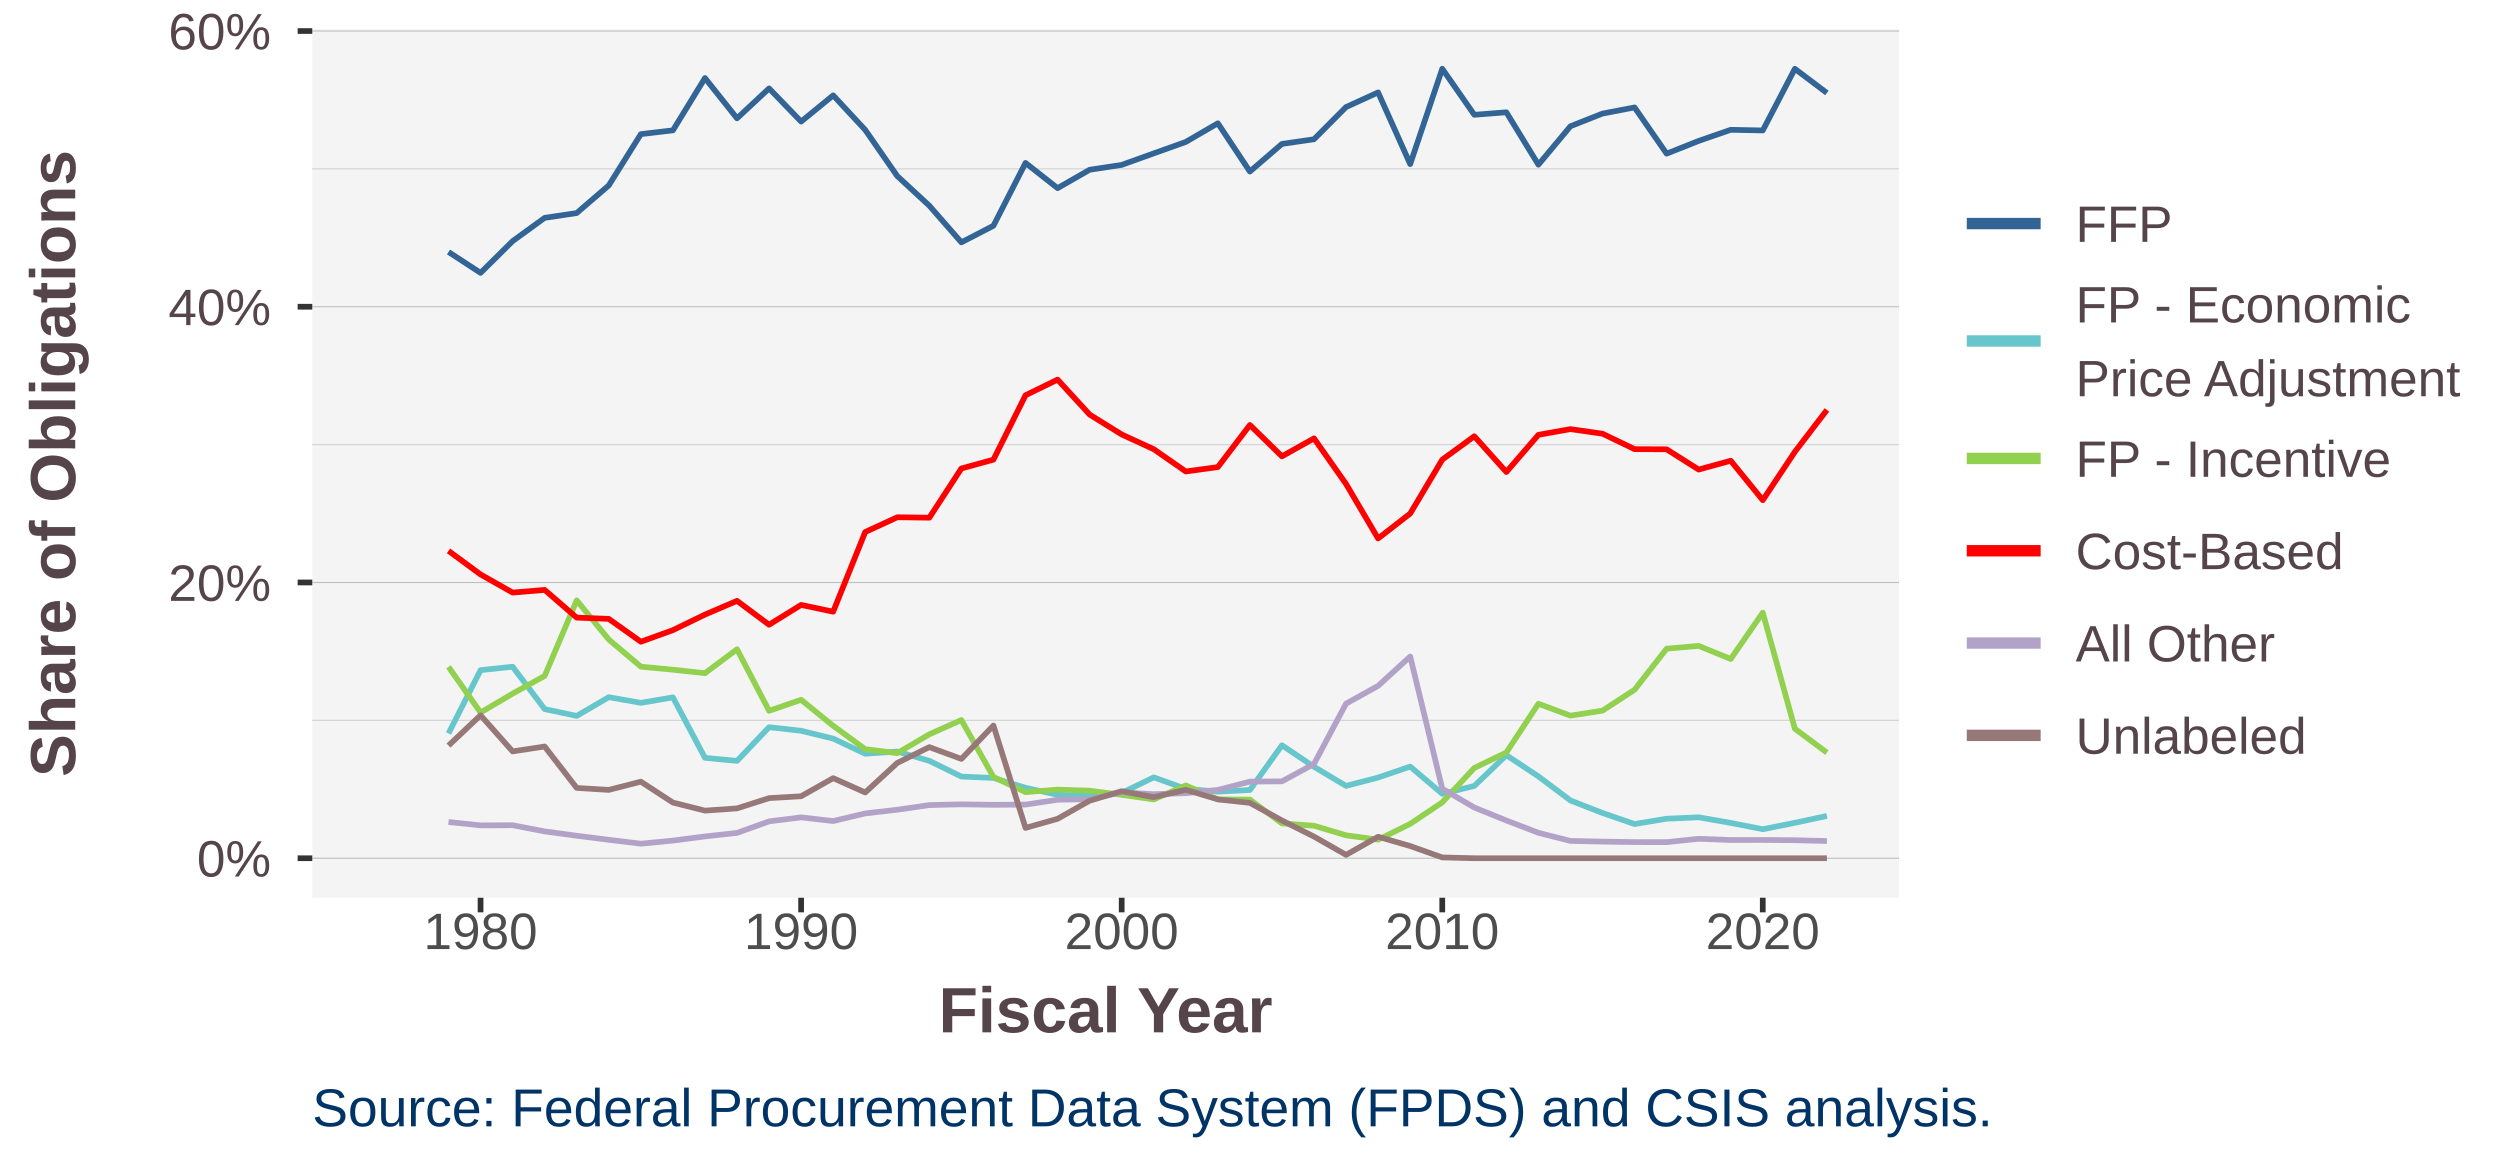
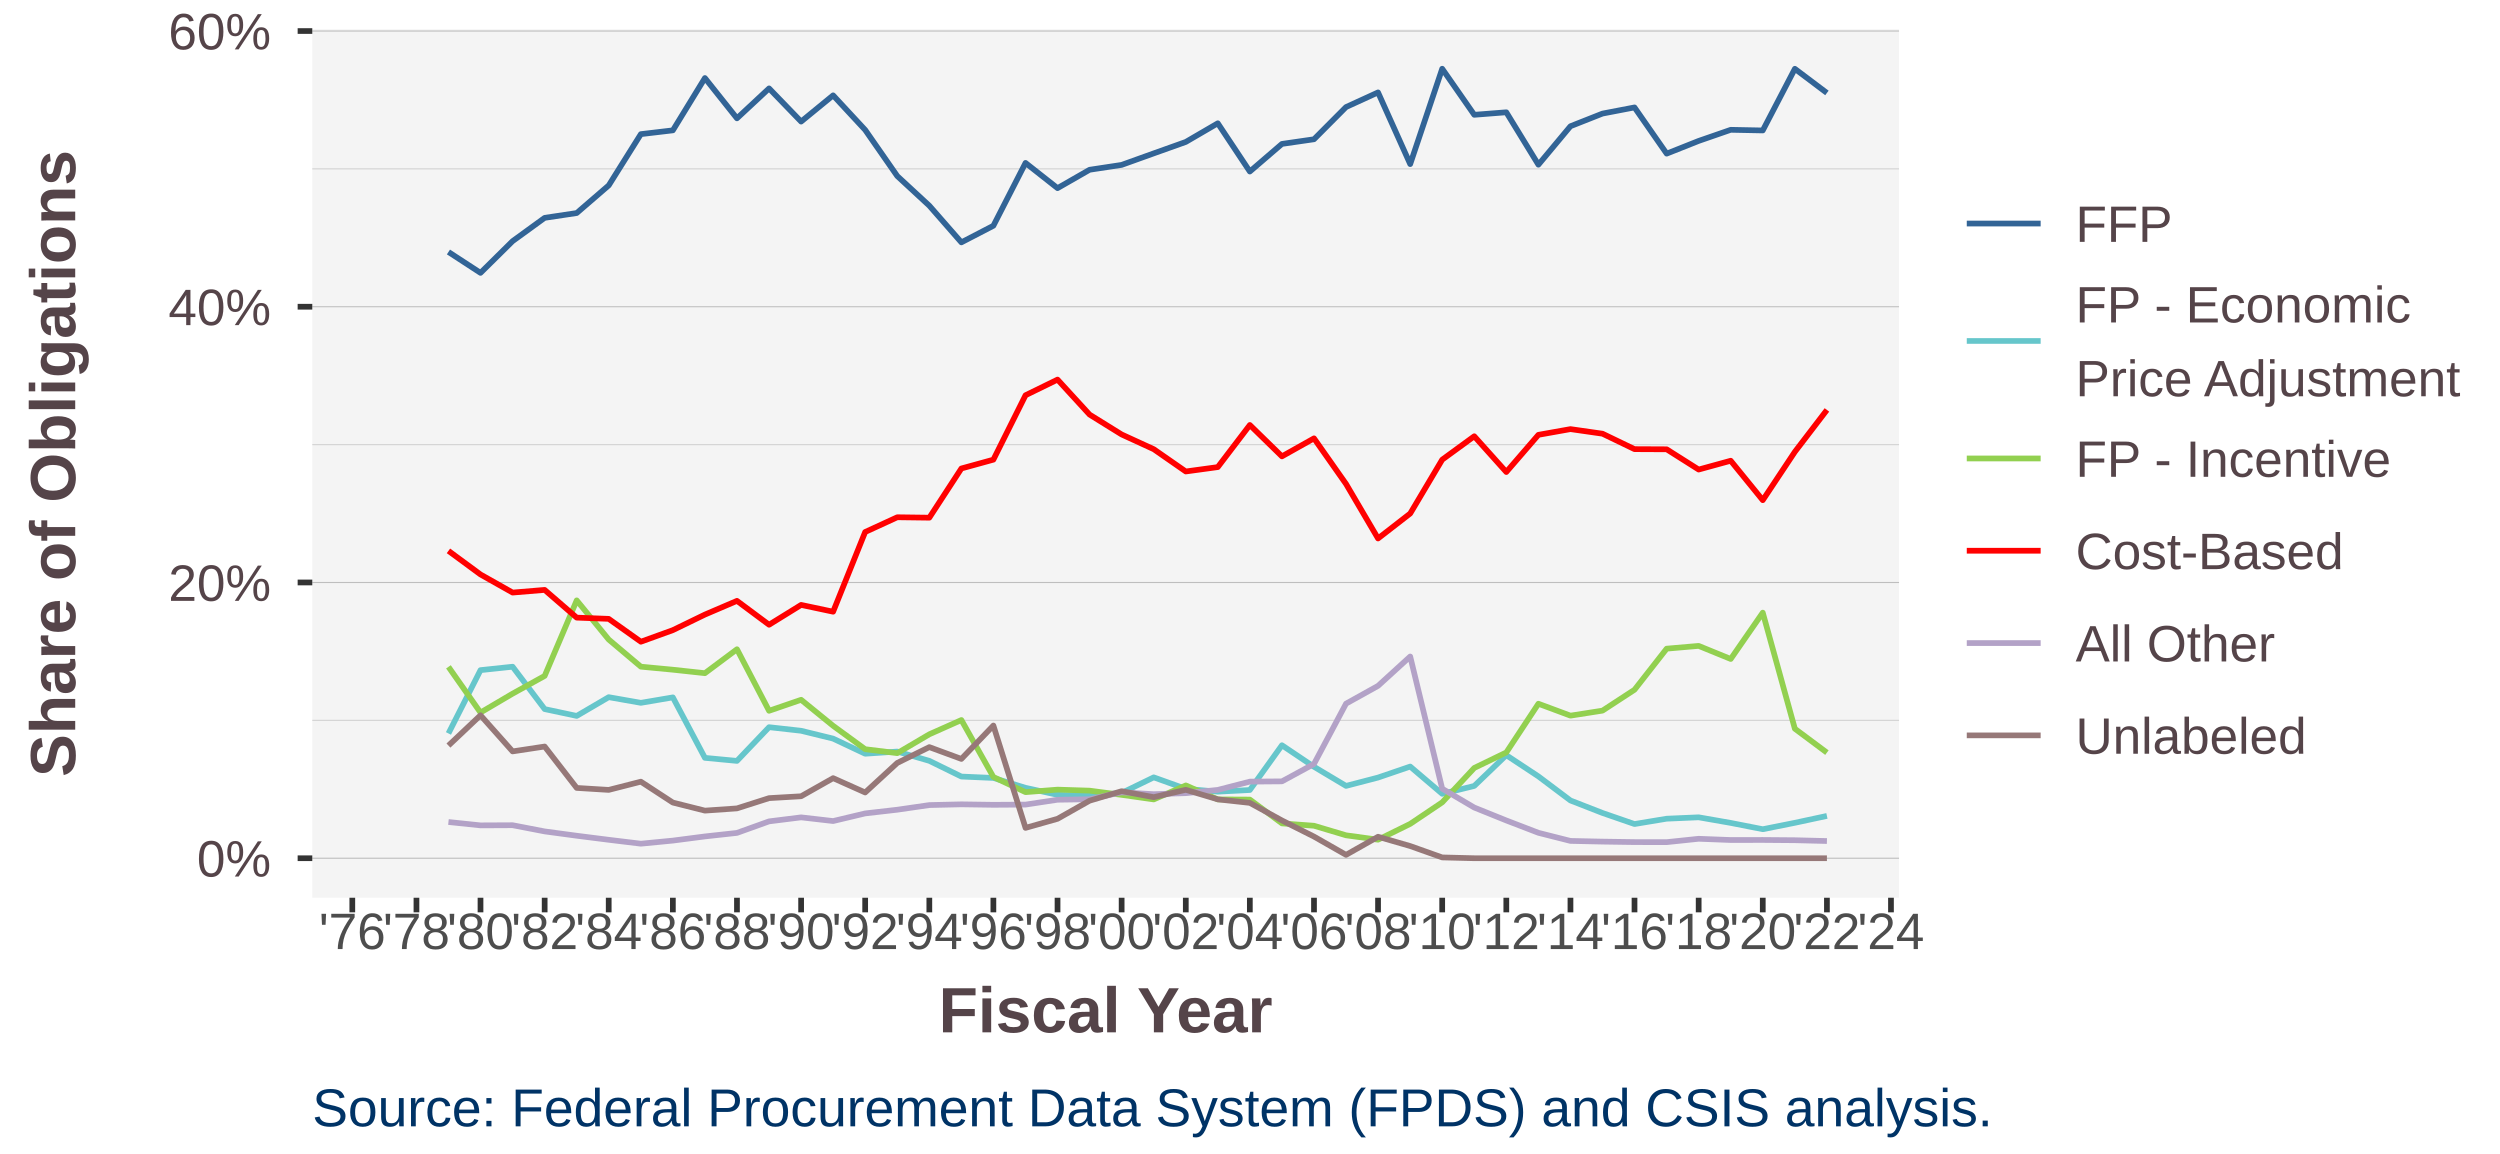
<svg xmlns="http://www.w3.org/2000/svg" class="svglite" width="468.00pt" height="216.00pt" viewBox="0 0 468.00 216.00">
  <defs>
    <style type="text/css">
    .svglite line, .svglite polyline, .svglite polygon, .svglite path, .svglite rect, .svglite circle {
      fill: none;
      stroke: #000000;
      stroke-linecap: round;
      stroke-linejoin: round;
      stroke-miterlimit: 10.00;
    }
    .svglite text {
      white-space: pre;
    }
  </style>
  </defs>
  <rect width="100%" height="100%" style="stroke: none; fill: #FFFFFF;" />
  <defs>
    <clipPath id="cpMC4wMHw0NjguMDB8MC4wMHwyMTYuMDA=">
      <rect x="0.00" y="0.00" width="468.00" height="216.00" />
    </clipPath>
  </defs>
  <g clip-path="url(#cpMC4wMHw0NjguMDB8MC4wMHwyMTYuMDA=)">
    <rect x="0.00" y="0.00" width="468.00" height="216.00" style="stroke-width: 1.07; stroke: #FFFFFF; fill: #FFFFFF;" />
  </g>
  <defs>
    <clipPath id="cpNTguNDZ8MzU1LjUwfDUuNDh8MTY4LjA1">
      <rect x="58.46" y="5.48" width="297.04" height="162.57" />
    </clipPath>
  </defs>
  <g clip-path="url(#cpNTguNDZ8MzU1LjUwfDUuNDh8MTY4LjA1)">
    <rect x="58.46" y="5.48" width="297.04" height="162.57" style="stroke-width: 1.07; stroke: none; fill: #F4F4F4;" />
    <polyline points="58.46,134.85 355.50,134.85 " style="stroke-width: 0.21; stroke: #D3D3D3; stroke-linecap: butt;" />
    <polyline points="58.46,83.23 355.50,83.23 " style="stroke-width: 0.21; stroke: #D3D3D3; stroke-linecap: butt;" />
    <polyline points="58.46,31.61 355.50,31.61 " style="stroke-width: 0.21; stroke: #D3D3D3; stroke-linecap: butt;" />
    <polyline points="58.46,160.66 355.50,160.66 " style="stroke-width: 0.21; stroke: #BEBEBE; stroke-linecap: butt;" />
    <polyline points="58.46,109.04 355.50,109.04 " style="stroke-width: 0.21; stroke: #BEBEBE; stroke-linecap: butt;" />
    <polyline points="58.46,57.42 355.50,57.42 " style="stroke-width: 0.21; stroke: #BEBEBE; stroke-linecap: butt;" />
    <polyline points="58.46,5.81 355.50,5.81 " style="stroke-width: 0.21; stroke: #BEBEBE; stroke-linecap: butt;" />
-     <polyline points="83.96,47.17 89.96,51.08 95.96,45.14 101.96,40.78 107.96,39.88 113.96,34.71 119.97,25.11 125.97,24.40 131.97,14.61 137.97,22.15 143.97,16.55 149.97,22.76 155.97,17.85 161.97,24.32 167.97,32.96 173.97,38.51 179.97,45.37 185.97,42.26 191.98,30.50 197.98,35.22 203.98,31.78 209.98,30.87 215.98,28.71 221.98,26.57 227.98,23.08 233.98,32.11 239.98,26.94 245.98,26.07 251.98,20.04 257.98,17.30 263.99,30.72 269.99,12.87 275.99,21.49 281.99,21.02 287.99,30.83 293.99,23.63 299.99,21.26 305.99,20.11 311.99,28.76 317.99,26.38 323.99,24.30 329.99,24.42 336.00,12.88 342.00,17.40 " style="stroke-width: 1.07; stroke: #326496; stroke-linecap: butt;" />
-     <polyline points="83.96,137.30 89.96,125.45 95.96,124.81 101.96,132.74 107.96,134.02 113.96,130.51 119.97,131.57 125.97,130.55 131.97,141.87 137.97,142.44 143.97,136.13 149.97,136.80 155.97,138.27 161.97,141.10 167.97,140.69 173.97,142.43 179.97,145.37 185.97,145.63 191.98,147.48 197.98,148.79 203.98,148.96 209.98,148.44 215.98,145.52 221.98,147.67 227.98,148.20 233.98,147.89 239.98,139.51 245.98,143.54 251.98,147.12 257.98,145.56 263.99,143.50 269.99,148.60 275.99,147.13 281.99,141.37 287.99,145.34 293.99,149.85 299.99,152.19 305.99,154.26 311.99,153.26 317.99,153.00 323.99,154.05 329.99,155.23 336.00,154.03 342.00,152.74 " style="stroke-width: 1.07; stroke: #66C6CB; stroke-linecap: butt;" />
-     <polyline points="83.96,124.83 89.96,133.39 95.96,129.85 101.96,126.53 107.96,112.39 113.96,119.72 119.97,124.80 125.97,125.37 131.97,126.02 137.97,121.54 143.97,133.06 149.97,131.00 155.97,135.87 161.97,140.25 167.97,140.99 173.97,137.46 179.97,134.79 185.97,145.45 191.98,148.29 197.98,147.82 203.98,148.01 209.98,148.80 215.98,149.65 221.98,147.03 227.98,149.65 233.98,149.68 239.98,154.14 245.98,154.58 251.98,156.37 257.98,157.19 263.99,154.23 269.99,150.20 275.99,143.76 281.99,140.86 287.99,131.74 293.99,133.97 299.99,133.03 305.99,129.12 311.99,121.43 317.99,120.91 323.99,123.36 329.99,114.69 336.00,136.42 342.00,140.89 " style="stroke-width: 1.07; stroke: #92D050; stroke-linecap: butt;" />
-     <polyline points="83.96,103.12 89.96,107.54 95.96,110.93 101.96,110.43 107.96,115.62 113.96,115.85 119.97,120.13 125.97,117.96 131.97,115.05 137.97,112.48 143.97,116.95 149.97,113.24 155.97,114.51 161.97,99.59 167.97,96.83 173.97,96.91 179.97,87.70 185.97,86.05 191.98,73.99 197.98,71.06 203.98,77.61 209.98,81.33 215.98,84.09 221.98,88.26 227.98,87.44 233.98,79.56 239.98,85.43 245.98,82.06 251.98,90.60 257.98,100.80 263.99,96.13 269.99,86.05 275.99,81.67 281.99,88.36 287.99,81.40 293.99,80.33 299.99,81.19 305.99,84.08 311.99,84.11 317.99,87.90 323.99,86.25 329.99,93.63 336.00,84.58 342.00,76.74 " style="stroke-width: 1.07; stroke: #FF0000; stroke-linecap: butt;" />
-     <polyline points="83.96,153.88 89.96,154.51 95.96,154.48 101.96,155.64 107.96,156.45 113.96,157.21 119.97,157.94 125.97,157.36 131.97,156.58 137.97,155.92 143.97,153.76 149.97,153.01 155.97,153.70 161.97,152.27 167.97,151.58 173.97,150.71 179.97,150.57 185.97,150.66 191.98,150.62 197.98,149.71 203.98,149.62 209.98,148.32 215.98,148.67 221.98,148.48 227.98,147.87 233.98,146.32 239.98,146.27 245.98,143.01 251.98,131.72 257.98,128.39 263.99,122.90 269.99,147.64 275.99,151.17 281.99,153.59 287.99,155.90 293.99,157.42 299.99,157.55 305.99,157.64 311.99,157.65 317.99,157.02 323.99,157.25 329.99,157.24 336.00,157.29 342.00,157.44 " style="stroke-width: 1.07; stroke: #B3A2C7; stroke-linecap: butt;" />
-     <polyline points="83.96,139.57 89.96,133.90 95.96,140.66 101.96,139.75 107.96,147.50 113.96,147.87 119.97,146.33 125.97,150.24 131.97,151.75 137.97,151.33 143.97,149.41 149.97,149.06 155.97,145.67 161.97,148.35 167.97,142.82 173.97,139.86 179.97,142.07 185.97,135.82 191.98,154.98 197.98,153.28 203.98,149.89 209.98,148.11 215.98,149.23 221.98,147.85 227.98,149.64 233.98,150.30 239.98,153.59 245.98,156.61 251.98,160.03 257.98,156.64 263.99,158.38 269.99,160.51 275.99,160.66 281.99,160.66 287.99,160.66 293.99,160.66 299.99,160.66 305.99,160.66 311.99,160.66 317.99,160.66 323.99,160.66 329.99,160.66 336.00,160.66 342.00,160.66 " style="stroke-width: 1.07; stroke: #967878; stroke-linecap: butt;" />
+     <polyline points="83.95,47.17 89.95,51.08 95.96,45.14 101.96,40.78 107.96,39.88 113.95,34.71 119.97,25.11 125.96,24.40 131.96,14.61 137.96,22.15 143.97,16.55 149.97,22.76 155.96,17.85 161.96,24.32 167.97,32.96 173.97,38.51 179.97,45.37 185.96,42.26 191.98,30.50 197.97,35.22 203.97,31.78 209.97,30.87 215.98,28.71 221.98,26.57 227.97,23.08 233.97,32.11 239.98,26.94 245.98,26.07 251.98,20.04 257.97,17.30 263.99,30.72 269.98,12.87 275.98,21.49 281.98,21.02 287.99,30.83 293.99,23.63 299.99,21.26 305.98,20.11 312.00,28.76 317.99,26.38 323.99,24.30 329.99,24.42 336.00,12.88 342.00,17.40 " style="stroke-width: 1.07; stroke: #326496; stroke-linecap: butt;" />
+     <polyline points="83.95,137.30 89.95,125.45 95.96,124.81 101.96,132.74 107.96,134.02 113.95,130.51 119.97,131.57 125.96,130.55 131.96,141.87 137.96,142.44 143.97,136.13 149.97,136.80 155.96,138.27 161.96,141.10 167.97,140.69 173.97,142.43 179.97,145.37 185.96,145.63 191.98,147.48 197.97,148.79 203.97,148.96 209.97,148.44 215.98,145.52 221.98,147.67 227.97,148.20 233.97,147.89 239.98,139.51 245.98,143.54 251.98,147.12 257.97,145.56 263.99,143.50 269.98,148.60 275.98,147.13 281.98,141.37 287.99,145.34 293.99,149.85 299.99,152.19 305.98,154.26 312.00,153.26 317.99,153.00 323.99,154.05 329.99,155.23 336.00,154.03 342.00,152.74 " style="stroke-width: 1.07; stroke: #66C6CB; stroke-linecap: butt;" />
+     <polyline points="83.95,124.83 89.95,133.39 95.96,129.85 101.96,126.53 107.96,112.39 113.95,119.72 119.97,124.80 125.96,125.37 131.96,126.02 137.96,121.54 143.97,133.06 149.97,131.00 155.96,135.87 161.96,140.25 167.97,140.99 173.97,137.46 179.97,134.79 185.96,145.45 191.98,148.29 197.97,147.82 203.97,148.01 209.97,148.80 215.98,149.65 221.98,147.03 227.97,149.65 233.97,149.68 239.98,154.14 245.98,154.58 251.98,156.37 257.97,157.19 263.99,154.23 269.98,150.20 275.98,143.76 281.98,140.86 287.99,131.74 293.99,133.97 299.99,133.03 305.98,129.12 312.00,121.43 317.99,120.91 323.99,123.36 329.99,114.69 336.00,136.42 342.00,140.89 " style="stroke-width: 1.07; stroke: #92D050; stroke-linecap: butt;" />
+     <polyline points="83.95,103.12 89.95,107.54 95.96,110.93 101.96,110.43 107.96,115.62 113.95,115.85 119.97,120.13 125.96,117.96 131.96,115.05 137.96,112.48 143.97,116.95 149.97,113.24 155.96,114.51 161.96,99.59 167.97,96.83 173.97,96.91 179.97,87.70 185.96,86.05 191.98,73.99 197.97,71.06 203.97,77.61 209.97,81.33 215.98,84.09 221.98,88.26 227.97,87.44 233.97,79.56 239.98,85.43 245.98,82.06 251.98,90.60 257.97,100.80 263.99,96.13 269.98,86.05 275.98,81.67 281.98,88.36 287.99,81.40 293.99,80.33 299.99,81.19 305.98,84.08 312.00,84.11 317.99,87.90 323.99,86.25 329.99,93.63 336.00,84.58 342.00,76.74 " style="stroke-width: 1.07; stroke: #FF0000; stroke-linecap: butt;" />
+     <polyline points="83.95,153.88 89.95,154.51 95.96,154.48 101.96,155.64 107.96,156.45 113.95,157.21 119.97,157.94 125.96,157.36 131.96,156.58 137.96,155.92 143.97,153.76 149.97,153.01 155.96,153.70 161.96,152.27 167.97,151.58 173.97,150.71 179.97,150.57 185.96,150.66 191.98,150.62 197.97,149.71 203.97,149.62 209.97,148.32 215.98,148.67 221.98,148.48 227.97,147.87 233.97,146.32 239.98,146.27 245.98,143.01 251.98,131.72 257.97,128.39 263.99,122.90 269.98,147.64 275.98,151.17 281.98,153.59 287.99,155.90 293.99,157.42 299.99,157.55 305.98,157.64 312.00,157.65 317.99,157.02 323.99,157.25 329.99,157.24 336.00,157.29 342.00,157.44 " style="stroke-width: 1.07; stroke: #B3A2C7; stroke-linecap: butt;" />
+     <polyline points="83.95,139.57 89.95,133.90 95.96,140.66 101.96,139.75 107.96,147.50 113.95,147.87 119.97,146.33 125.96,150.24 131.96,151.75 137.96,151.33 143.97,149.41 149.97,149.06 155.96,145.67 161.96,148.35 167.97,142.82 173.97,139.86 179.97,142.07 185.96,135.82 191.98,154.98 197.97,153.28 203.97,149.89 209.97,148.11 215.98,149.23 221.98,147.85 227.97,149.64 233.97,150.30 239.98,153.59 245.98,156.61 251.98,160.03 257.97,156.64 263.99,158.38 269.98,160.51 275.98,160.66 281.98,160.66 287.99,160.66 293.99,160.66 299.99,160.66 305.98,160.66 312.00,160.66 317.99,160.66 323.99,160.66 329.99,160.66 336.00,160.66 342.00,160.66 " style="stroke-width: 1.07; stroke: #967878; stroke-linecap: butt;" />
  </g>
  <g clip-path="url(#cpMC4wMHw0NjguMDB8MC4wMHwyMTYuMDA=)">
    <text x="50.74" y="164.09" text-anchor="end" style="font-size: 9.60px;fill: #554449; font-family: &quot;Arial&quot;;" textLength="13.86px" lengthAdjust="spacingAndGlyphs">0%</text>
    <text x="50.74" y="112.48" text-anchor="end" style="font-size: 9.60px;fill: #554449; font-family: &quot;Arial&quot;;" textLength="19.20px" lengthAdjust="spacingAndGlyphs">20%</text>
    <text x="50.74" y="60.86" text-anchor="end" style="font-size: 9.60px;fill: #554449; font-family: &quot;Arial&quot;;" textLength="19.20px" lengthAdjust="spacingAndGlyphs">40%</text>
    <text x="50.74" y="9.24" text-anchor="end" style="font-size: 9.60px;fill: #554449; font-family: &quot;Arial&quot;;" textLength="19.20px" lengthAdjust="spacingAndGlyphs">60%</text>
    <polyline points="55.72,160.66 58.46,160.66 " style="stroke-width: 1.07; stroke: #333333; stroke-linecap: butt;" />
    <polyline points="55.72,109.04 58.46,109.04 " style="stroke-width: 1.07; stroke: #333333; stroke-linecap: butt;" />
    <polyline points="55.72,57.42 58.46,57.42 " style="stroke-width: 1.07; stroke: #333333; stroke-linecap: butt;" />
    <polyline points="55.72,5.81 58.46,5.81 " style="stroke-width: 1.07; stroke: #333333; stroke-linecap: butt;" />
-     <polyline points="89.96,170.79 89.96,168.05 " style="stroke-width: 1.07; stroke: #333333; stroke-linecap: butt;" />
+     <polyline points="65.95,170.79 65.95,168.05 " style="stroke-width: 1.07; stroke: #333333; stroke-linecap: butt;" />
+     <polyline points="77.96,170.79 77.96,168.05 " style="stroke-width: 1.07; stroke: #333333; stroke-linecap: butt;" />
+     <polyline points="89.95,170.79 89.95,168.05 " style="stroke-width: 1.07; stroke: #333333; stroke-linecap: butt;" />
+     <polyline points="101.96,170.79 101.96,168.05 " style="stroke-width: 1.07; stroke: #333333; stroke-linecap: butt;" />
+     <polyline points="113.95,170.79 113.95,168.05 " style="stroke-width: 1.07; stroke: #333333; stroke-linecap: butt;" />
+     <polyline points="125.96,170.79 125.96,168.05 " style="stroke-width: 1.07; stroke: #333333; stroke-linecap: butt;" />
+     <polyline points="137.96,170.79 137.96,168.05 " style="stroke-width: 1.07; stroke: #333333; stroke-linecap: butt;" />
    <polyline points="149.97,170.79 149.97,168.05 " style="stroke-width: 1.07; stroke: #333333; stroke-linecap: butt;" />
-     <polyline points="209.98,170.79 209.98,168.05 " style="stroke-width: 1.07; stroke: #333333; stroke-linecap: butt;" />
-     <polyline points="269.99,170.79 269.99,168.05 " style="stroke-width: 1.07; stroke: #333333; stroke-linecap: butt;" />
+     <polyline points="161.96,170.79 161.96,168.05 " style="stroke-width: 1.07; stroke: #333333; stroke-linecap: butt;" />
+     <polyline points="173.97,170.79 173.97,168.05 " style="stroke-width: 1.07; stroke: #333333; stroke-linecap: butt;" />
+     <polyline points="185.96,170.79 185.96,168.05 " style="stroke-width: 1.07; stroke: #333333; stroke-linecap: butt;" />
+     <polyline points="197.97,170.79 197.97,168.05 " style="stroke-width: 1.07; stroke: #333333; stroke-linecap: butt;" />
+     <polyline points="209.97,170.79 209.97,168.05 " style="stroke-width: 1.07; stroke: #333333; stroke-linecap: butt;" />
+     <polyline points="221.98,170.79 221.98,168.05 " style="stroke-width: 1.07; stroke: #333333; stroke-linecap: butt;" />
+     <polyline points="233.97,170.79 233.97,168.05 " style="stroke-width: 1.07; stroke: #333333; stroke-linecap: butt;" />
+     <polyline points="245.98,170.79 245.98,168.05 " style="stroke-width: 1.07; stroke: #333333; stroke-linecap: butt;" />
+     <polyline points="257.97,170.79 257.97,168.05 " style="stroke-width: 1.07; stroke: #333333; stroke-linecap: butt;" />
+     <polyline points="269.98,170.79 269.98,168.05 " style="stroke-width: 1.07; stroke: #333333; stroke-linecap: butt;" />
+     <polyline points="281.98,170.79 281.98,168.05 " style="stroke-width: 1.07; stroke: #333333; stroke-linecap: butt;" />
+     <polyline points="293.99,170.79 293.99,168.05 " style="stroke-width: 1.07; stroke: #333333; stroke-linecap: butt;" />
+     <polyline points="305.98,170.79 305.98,168.05 " style="stroke-width: 1.07; stroke: #333333; stroke-linecap: butt;" />
+     <polyline points="317.99,170.79 317.99,168.05 " style="stroke-width: 1.07; stroke: #333333; stroke-linecap: butt;" />
    <polyline points="329.99,170.79 329.99,168.05 " style="stroke-width: 1.07; stroke: #333333; stroke-linecap: butt;" />
-     <text x="89.96" y="177.66" text-anchor="middle" style="font-size: 9.60px;fill: #4D4D4D; font-family: &quot;Arial&quot;;" textLength="21.34px" lengthAdjust="spacingAndGlyphs">1980</text>
-     <text x="149.97" y="177.66" text-anchor="middle" style="font-size: 9.60px;fill: #4D4D4D; font-family: &quot;Arial&quot;;" textLength="21.34px" lengthAdjust="spacingAndGlyphs">1990</text>
-     <text x="209.98" y="177.66" text-anchor="middle" style="font-size: 9.60px;fill: #4D4D4D; font-family: &quot;Arial&quot;;" textLength="21.34px" lengthAdjust="spacingAndGlyphs">2000</text>
-     <text x="269.99" y="177.66" text-anchor="middle" style="font-size: 9.60px;fill: #4D4D4D; font-family: &quot;Arial&quot;;" textLength="21.34px" lengthAdjust="spacingAndGlyphs">2010</text>
-     <text x="329.99" y="177.66" text-anchor="middle" style="font-size: 9.60px;fill: #4D4D4D; font-family: &quot;Arial&quot;;" textLength="21.34px" lengthAdjust="spacingAndGlyphs">2020</text>
+     <polyline points="342.00,170.79 342.00,168.05 " style="stroke-width: 1.07; stroke: #333333; stroke-linecap: butt;" />
+     <polyline points="353.99,170.79 353.99,168.05 " style="stroke-width: 1.07; stroke: #333333; stroke-linecap: butt;" />
+     <text x="65.95" y="177.66" text-anchor="middle" style="font-size: 9.60px;fill: #4D4D4D; font-family: &quot;Arial&quot;;" textLength="12.50px" lengthAdjust="spacingAndGlyphs">'76</text>
+     <text x="77.96" y="177.66" text-anchor="middle" style="font-size: 9.60px;fill: #4D4D4D; font-family: &quot;Arial&quot;;" textLength="12.50px" lengthAdjust="spacingAndGlyphs">'78</text>
+     <text x="89.95" y="177.66" text-anchor="middle" style="font-size: 9.60px;fill: #4D4D4D; font-family: &quot;Arial&quot;;" textLength="12.50px" lengthAdjust="spacingAndGlyphs">'80</text>
+     <text x="101.96" y="177.66" text-anchor="middle" style="font-size: 9.60px;fill: #4D4D4D; font-family: &quot;Arial&quot;;" textLength="12.50px" lengthAdjust="spacingAndGlyphs">'82</text>
+     <text x="113.95" y="177.66" text-anchor="middle" style="font-size: 9.60px;fill: #4D4D4D; font-family: &quot;Arial&quot;;" textLength="12.50px" lengthAdjust="spacingAndGlyphs">'84</text>
+     <text x="125.96" y="177.66" text-anchor="middle" style="font-size: 9.60px;fill: #4D4D4D; font-family: &quot;Arial&quot;;" textLength="12.50px" lengthAdjust="spacingAndGlyphs">'86</text>
+     <text x="137.96" y="177.66" text-anchor="middle" style="font-size: 9.60px;fill: #4D4D4D; font-family: &quot;Arial&quot;;" textLength="12.50px" lengthAdjust="spacingAndGlyphs">'88</text>
+     <text x="149.97" y="177.66" text-anchor="middle" style="font-size: 9.60px;fill: #4D4D4D; font-family: &quot;Arial&quot;;" textLength="12.50px" lengthAdjust="spacingAndGlyphs">'90</text>
+     <text x="161.96" y="177.66" text-anchor="middle" style="font-size: 9.60px;fill: #4D4D4D; font-family: &quot;Arial&quot;;" textLength="12.50px" lengthAdjust="spacingAndGlyphs">'92</text>
+     <text x="173.97" y="177.66" text-anchor="middle" style="font-size: 9.60px;fill: #4D4D4D; font-family: &quot;Arial&quot;;" textLength="12.50px" lengthAdjust="spacingAndGlyphs">'94</text>
+     <text x="185.96" y="177.66" text-anchor="middle" style="font-size: 9.60px;fill: #4D4D4D; font-family: &quot;Arial&quot;;" textLength="12.50px" lengthAdjust="spacingAndGlyphs">'96</text>
+     <text x="197.97" y="177.66" text-anchor="middle" style="font-size: 9.60px;fill: #4D4D4D; font-family: &quot;Arial&quot;;" textLength="12.50px" lengthAdjust="spacingAndGlyphs">'98</text>
+     <text x="209.97" y="177.66" text-anchor="middle" style="font-size: 9.60px;fill: #4D4D4D; font-family: &quot;Arial&quot;;" textLength="12.50px" lengthAdjust="spacingAndGlyphs">'00</text>
+     <text x="221.98" y="177.66" text-anchor="middle" style="font-size: 9.60px;fill: #4D4D4D; font-family: &quot;Arial&quot;;" textLength="12.50px" lengthAdjust="spacingAndGlyphs">'02</text>
+     <text x="233.97" y="177.66" text-anchor="middle" style="font-size: 9.60px;fill: #4D4D4D; font-family: &quot;Arial&quot;;" textLength="12.50px" lengthAdjust="spacingAndGlyphs">'04</text>
+     <text x="245.98" y="177.66" text-anchor="middle" style="font-size: 9.60px;fill: #4D4D4D; font-family: &quot;Arial&quot;;" textLength="12.50px" lengthAdjust="spacingAndGlyphs">'06</text>
+     <text x="257.97" y="177.66" text-anchor="middle" style="font-size: 9.60px;fill: #4D4D4D; font-family: &quot;Arial&quot;;" textLength="12.50px" lengthAdjust="spacingAndGlyphs">'08</text>
+     <text x="269.98" y="177.66" text-anchor="middle" style="font-size: 9.60px;fill: #4D4D4D; font-family: &quot;Arial&quot;;" textLength="12.50px" lengthAdjust="spacingAndGlyphs">'10</text>
+     <text x="281.98" y="177.66" text-anchor="middle" style="font-size: 9.60px;fill: #4D4D4D; font-family: &quot;Arial&quot;;" textLength="12.50px" lengthAdjust="spacingAndGlyphs">'12</text>
+     <text x="293.99" y="177.66" text-anchor="middle" style="font-size: 9.60px;fill: #4D4D4D; font-family: &quot;Arial&quot;;" textLength="12.50px" lengthAdjust="spacingAndGlyphs">'14</text>
+     <text x="305.98" y="177.66" text-anchor="middle" style="font-size: 9.60px;fill: #4D4D4D; font-family: &quot;Arial&quot;;" textLength="12.50px" lengthAdjust="spacingAndGlyphs">'16</text>
+     <text x="317.99" y="177.66" text-anchor="middle" style="font-size: 9.60px;fill: #4D4D4D; font-family: &quot;Arial&quot;;" textLength="12.50px" lengthAdjust="spacingAndGlyphs">'18</text>
+     <text x="329.99" y="177.66" text-anchor="middle" style="font-size: 9.60px;fill: #4D4D4D; font-family: &quot;Arial&quot;;" textLength="12.50px" lengthAdjust="spacingAndGlyphs">'20</text>
+     <text x="342.00" y="177.66" text-anchor="middle" style="font-size: 9.60px;fill: #4D4D4D; font-family: &quot;Arial&quot;;" textLength="12.50px" lengthAdjust="spacingAndGlyphs">'22</text>
+     <text x="353.99" y="177.66" text-anchor="middle" style="font-size: 9.60px;fill: #4D4D4D; font-family: &quot;Arial&quot;;" textLength="12.50px" lengthAdjust="spacingAndGlyphs">'24</text>
    <text x="206.98" y="193.25" text-anchor="middle" style="font-size: 12.00px; font-weight: bold;fill: #554449; font-family: &quot;Arial&quot;;" textLength="62.50px" lengthAdjust="spacingAndGlyphs">Fiscal Year</text>
    <text transform="translate(14.08,86.77) rotate(-90)" text-anchor="middle" style="font-size: 12.00px; font-weight: bold;fill: #554449; font-family: &quot;Arial&quot;;" textLength="117.35px" lengthAdjust="spacingAndGlyphs">Share of Obligations</text>
    <rect x="366.46" y="27.23" width="96.06" height="119.07" style="stroke-width: 1.07; stroke: none; fill: #FFFFFF;" />
    <rect x="366.46" y="33.21" width="17.28" height="17.28" style="stroke-width: 1.07; stroke: none; fill: #FFFFFF;" />
-     <line x1="368.18" y1="41.85" x2="382.01" y2="41.85" style="stroke-width: 2.13; stroke: #326496; stroke-linecap: butt;" />
+     <line x1="368.18" y1="41.85" x2="382.01" y2="41.85" style="stroke-width: 1.07; stroke: #326496; stroke-linecap: butt;" />
    <rect x="366.46" y="50.49" width="17.28" height="26.69" style="stroke-width: 1.07; stroke: none; fill: #FFFFFF;" />
-     <line x1="368.18" y1="63.83" x2="382.01" y2="63.83" style="stroke-width: 2.13; stroke: #66C6CB; stroke-linecap: butt;" />
+     <line x1="368.18" y1="63.83" x2="382.01" y2="63.83" style="stroke-width: 1.07; stroke: #66C6CB; stroke-linecap: butt;" />
    <rect x="366.46" y="77.18" width="17.28" height="17.28" style="stroke-width: 1.07; stroke: none; fill: #FFFFFF;" />
-     <line x1="368.18" y1="85.82" x2="382.01" y2="85.82" style="stroke-width: 2.13; stroke: #92D050; stroke-linecap: butt;" />
+     <line x1="368.18" y1="85.82" x2="382.01" y2="85.82" style="stroke-width: 1.07; stroke: #92D050; stroke-linecap: butt;" />
    <rect x="366.46" y="94.46" width="17.28" height="17.28" style="stroke-width: 1.07; stroke: none; fill: #FFFFFF;" />
-     <line x1="368.18" y1="103.10" x2="382.01" y2="103.10" style="stroke-width: 2.13; stroke: #FF0000; stroke-linecap: butt;" />
+     <line x1="368.18" y1="103.10" x2="382.01" y2="103.10" style="stroke-width: 1.07; stroke: #FF0000; stroke-linecap: butt;" />
    <rect x="366.46" y="111.74" width="17.28" height="17.28" style="stroke-width: 1.07; stroke: none; fill: #FFFFFF;" />
-     <line x1="368.18" y1="120.38" x2="382.01" y2="120.38" style="stroke-width: 2.13; stroke: #B3A2C7; stroke-linecap: butt;" />
+     <line x1="368.18" y1="120.38" x2="382.01" y2="120.38" style="stroke-width: 1.07; stroke: #B3A2C7; stroke-linecap: butt;" />
    <rect x="366.46" y="129.02" width="17.28" height="17.28" style="stroke-width: 1.07; stroke: none; fill: #FFFFFF;" />
-     <line x1="368.18" y1="137.66" x2="382.01" y2="137.66" style="stroke-width: 2.13; stroke: #967878; stroke-linecap: butt;" />
+     <line x1="368.18" y1="137.66" x2="382.01" y2="137.66" style="stroke-width: 1.07; stroke: #967878; stroke-linecap: butt;" />
    <text x="388.56" y="45.28" style="font-size: 9.60px;fill: #554449; font-family: &quot;Arial&quot;;" textLength="18.12px" lengthAdjust="spacingAndGlyphs">FFP</text>
    <text x="388.56" y="60.36" style="font-size: 9.60px;fill: #554449; font-family: &quot;Arial&quot;;" textLength="62.72px" lengthAdjust="spacingAndGlyphs">FP - Economic</text>
    <text x="388.56" y="74.18" style="font-size: 9.60px;fill: #554449; font-family: &quot;Arial&quot;;" textLength="71.96px" lengthAdjust="spacingAndGlyphs">Price Adjustment</text>
    <text x="388.56" y="89.26" style="font-size: 9.60px;fill: #554449; font-family: &quot;Arial&quot;;" textLength="59.00px" lengthAdjust="spacingAndGlyphs">FP - Incentive</text>
    <text x="388.56" y="106.54" style="font-size: 9.60px;fill: #554449; font-family: &quot;Arial&quot;;" textLength="50.11px" lengthAdjust="spacingAndGlyphs">Cost-Based</text>
    <text x="388.56" y="123.82" style="font-size: 9.60px;fill: #554449; font-family: &quot;Arial&quot;;" textLength="37.31px" lengthAdjust="spacingAndGlyphs">All Other</text>
    <text x="388.56" y="141.10" style="font-size: 9.60px;fill: #554449; font-family: &quot;Arial&quot;;" textLength="43.20px" lengthAdjust="spacingAndGlyphs">Unlabeled</text>
    <text x="58.46" y="210.84" style="font-size: 10.00px;fill: #003366; font-family: &quot;Arial&quot;;" textLength="314.70px" lengthAdjust="spacingAndGlyphs">Source: Federal Procurement Data System (FPDS) and CSIS analysis.</text>
  </g>
</svg>
